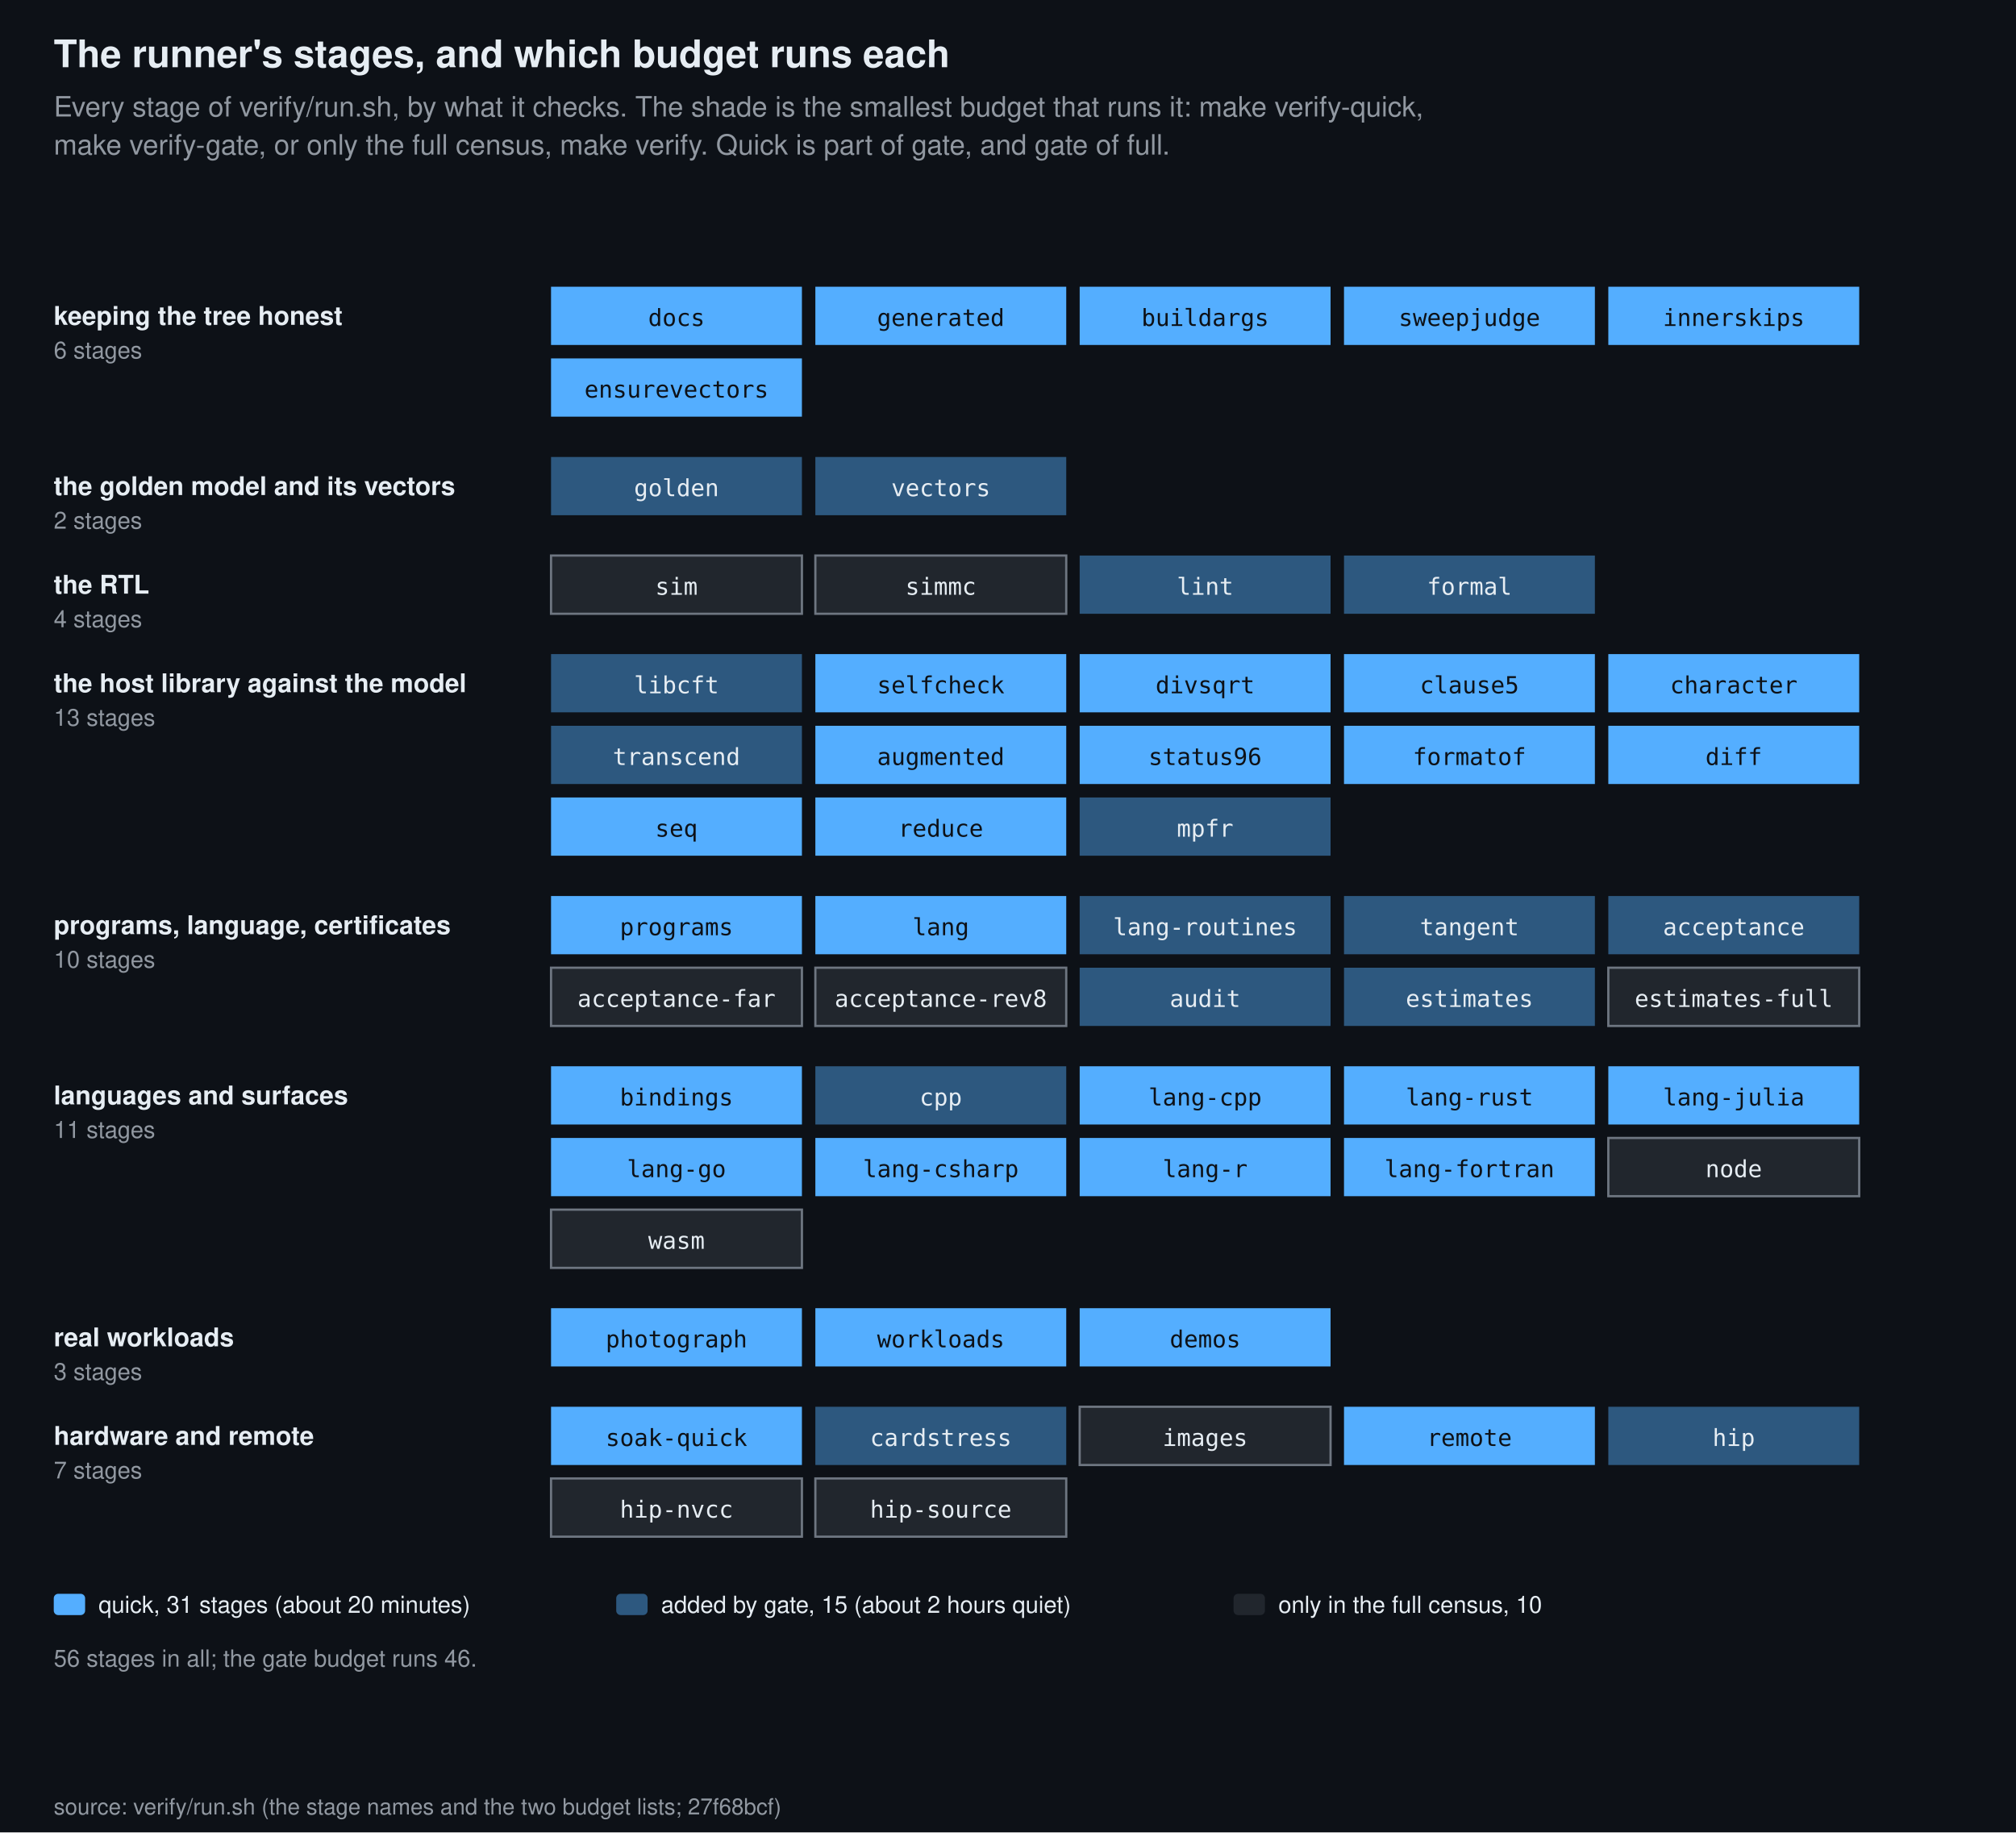
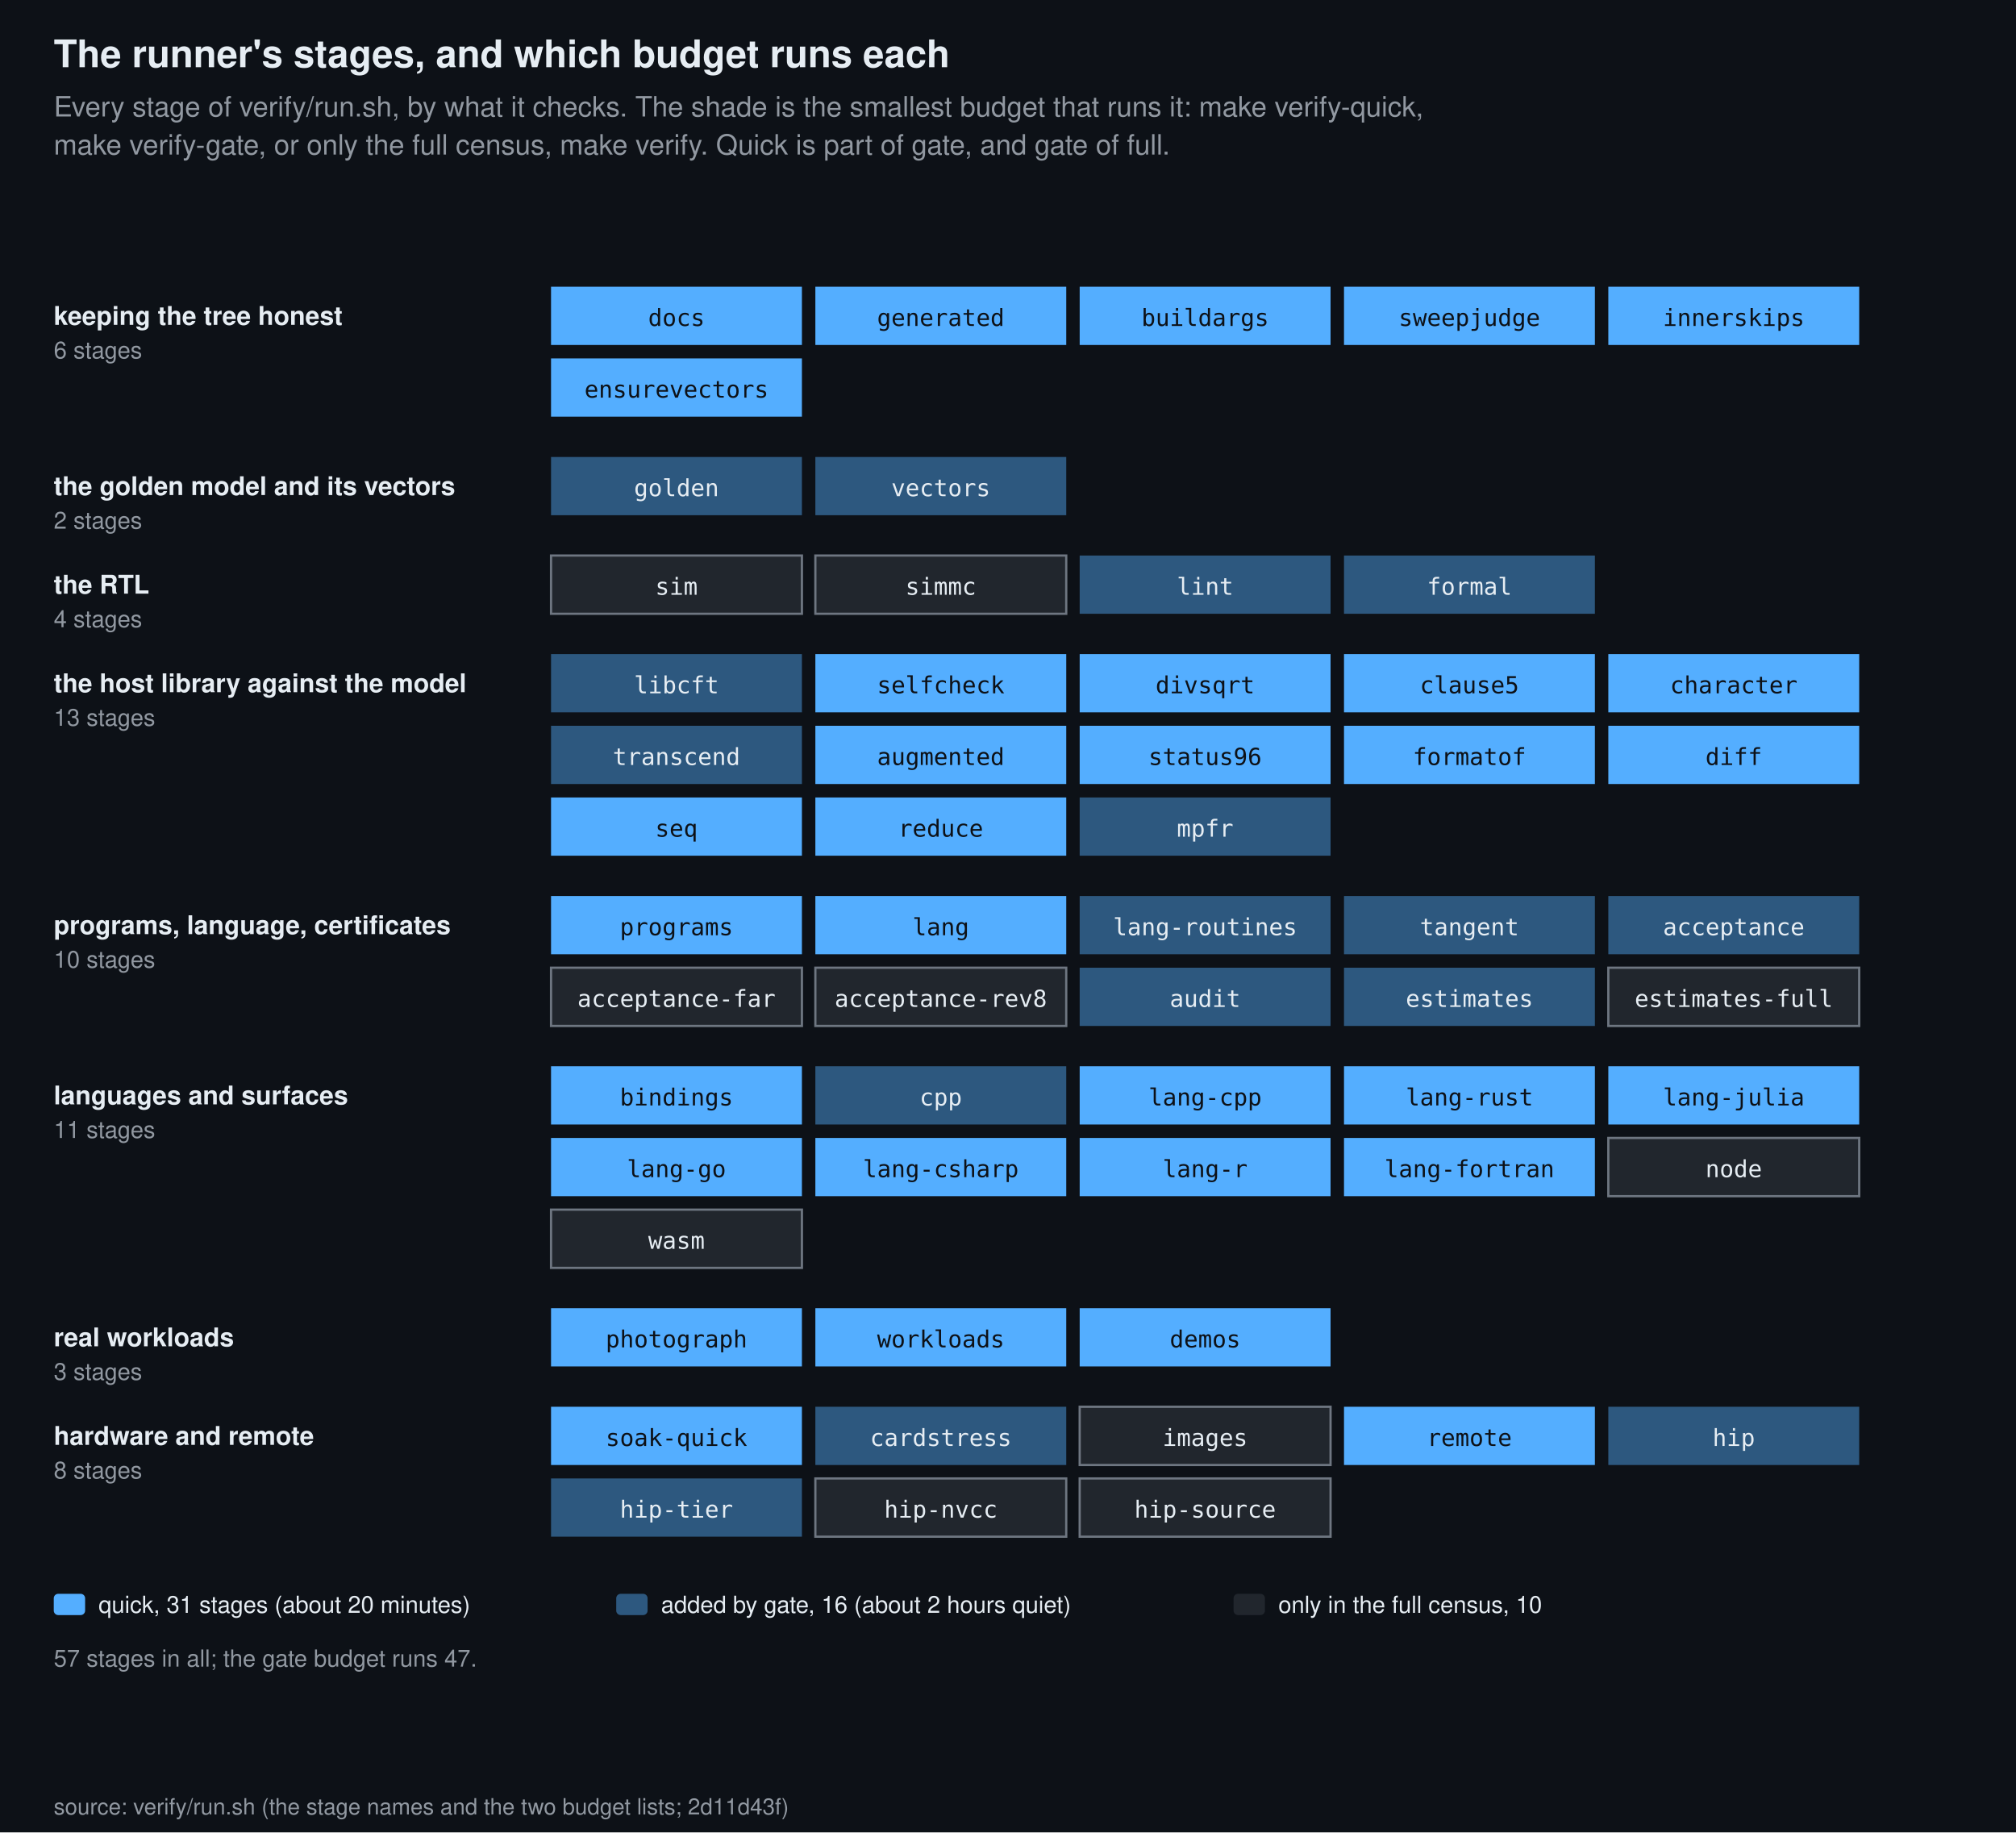
- <svg xmlns="http://www.w3.org/2000/svg" width="900" height="818" viewBox="0 0 900 818" role="img" aria-label="The 56 stages of the verification runner in eight groups, each shaded by the smallest budget that runs it: 31 in quick, 15 more in gate, 10 only in the full census.">
+ <svg xmlns="http://www.w3.org/2000/svg" width="900" height="818" viewBox="0 0 900 818" role="img" aria-label="The 57 stages of the verification runner in eight groups, each shaded by the smallest budget that runs it: 31 in quick, 16 more in gate, 10 only in the full census.">
  <rect width="900" height="818" fill="#0d1117" />
  <text x="24.0" y="30.0" font-family="-apple-system,BlinkMacSystemFont,'Segoe UI',Helvetica,Arial,sans-serif" font-size="17" fill="#e6edf3" font-weight="600">The runner's stages, and which budget runs each</text>
  <text x="24.0" y="52.0" font-family="-apple-system,BlinkMacSystemFont,'Segoe UI',Helvetica,Arial,sans-serif" font-size="12.5" fill="#9198a1">Every stage of verify/run.sh, by what it checks. The shade is the smallest budget that runs it: make verify-quick,</text>
  <text x="24.0" y="69.0" font-family="-apple-system,BlinkMacSystemFont,'Segoe UI',Helvetica,Arial,sans-serif" font-size="12.5" fill="#9198a1">make verify-gate, or only the full census, make verify. Quick is part of gate, and gate of full.</text>
  <text x="24.0" y="145.0" font-family="-apple-system,BlinkMacSystemFont,'Segoe UI',Helvetica,Arial,sans-serif" font-size="11.5" fill="#e6edf3" font-weight="600">keeping the tree honest</text>
  <text x="24.0" y="160.0" font-family="-apple-system,BlinkMacSystemFont,'Segoe UI',Helvetica,Arial,sans-serif" font-size="10.5" fill="#9198a1">6 stages</text>
  <rect x="246.0" y="128.0" width="112.0" height="26.0" fill="#54aeff" />
  <text x="302.0" y="145.5" font-family="ui-monospace,SFMono-Regular,'SF Mono',Menlo,Consolas,monospace" font-size="10.5" fill="#0d1117" text-anchor="middle">docs</text>
  <rect x="364.0" y="128.0" width="112.0" height="26.0" fill="#54aeff" />
  <text x="420.0" y="145.5" font-family="ui-monospace,SFMono-Regular,'SF Mono',Menlo,Consolas,monospace" font-size="10.5" fill="#0d1117" text-anchor="middle">generated</text>
  <rect x="482.0" y="128.0" width="112.0" height="26.0" fill="#54aeff" />
  <text x="538.0" y="145.5" font-family="ui-monospace,SFMono-Regular,'SF Mono',Menlo,Consolas,monospace" font-size="10.5" fill="#0d1117" text-anchor="middle">buildargs</text>
  <rect x="600.0" y="128.0" width="112.0" height="26.0" fill="#54aeff" />
  <text x="656.0" y="145.5" font-family="ui-monospace,SFMono-Regular,'SF Mono',Menlo,Consolas,monospace" font-size="10.5" fill="#0d1117" text-anchor="middle">sweepjudge</text>
  <rect x="718.0" y="128.0" width="112.0" height="26.0" fill="#54aeff" />
  <text x="774.0" y="145.5" font-family="ui-monospace,SFMono-Regular,'SF Mono',Menlo,Consolas,monospace" font-size="10.5" fill="#0d1117" text-anchor="middle">innerskips</text>
  <rect x="246.0" y="160.0" width="112.0" height="26.0" fill="#54aeff" />
  <text x="302.0" y="177.5" font-family="ui-monospace,SFMono-Regular,'SF Mono',Menlo,Consolas,monospace" font-size="10.5" fill="#0d1117" text-anchor="middle">ensurevectors</text>
  <text x="24.0" y="221.0" font-family="-apple-system,BlinkMacSystemFont,'Segoe UI',Helvetica,Arial,sans-serif" font-size="11.5" fill="#e6edf3" font-weight="600">the golden model and its vectors</text>
  <text x="24.0" y="236.0" font-family="-apple-system,BlinkMacSystemFont,'Segoe UI',Helvetica,Arial,sans-serif" font-size="10.5" fill="#9198a1">2 stages</text>
  <rect x="246.0" y="204.0" width="112.0" height="26.0" fill="#2d587f" />
  <text x="302.0" y="221.5" font-family="ui-monospace,SFMono-Regular,'SF Mono',Menlo,Consolas,monospace" font-size="10.5" fill="#e6edf3" text-anchor="middle">golden</text>
  <rect x="364.0" y="204.0" width="112.0" height="26.0" fill="#2d587f" />
  <text x="420.0" y="221.5" font-family="ui-monospace,SFMono-Regular,'SF Mono',Menlo,Consolas,monospace" font-size="10.5" fill="#e6edf3" text-anchor="middle">vectors</text>
  <text x="24.0" y="265.0" font-family="-apple-system,BlinkMacSystemFont,'Segoe UI',Helvetica,Arial,sans-serif" font-size="11.5" fill="#e6edf3" font-weight="600">the RTL</text>
  <text x="24.0" y="280.0" font-family="-apple-system,BlinkMacSystemFont,'Segoe UI',Helvetica,Arial,sans-serif" font-size="10.5" fill="#9198a1">4 stages</text>
  <rect x="246.0" y="248.0" width="112.0" height="26.0" fill="#21262d" stroke="#6e7681" stroke-width="1" />
  <text x="302.0" y="265.5" font-family="ui-monospace,SFMono-Regular,'SF Mono',Menlo,Consolas,monospace" font-size="10.5" fill="#e6edf3" text-anchor="middle">sim</text>
  <rect x="364.0" y="248.0" width="112.0" height="26.0" fill="#21262d" stroke="#6e7681" stroke-width="1" />
  <text x="420.0" y="265.5" font-family="ui-monospace,SFMono-Regular,'SF Mono',Menlo,Consolas,monospace" font-size="10.5" fill="#e6edf3" text-anchor="middle">simmc</text>
  <rect x="482.0" y="248.0" width="112.0" height="26.0" fill="#2d587f" />
  <text x="538.0" y="265.5" font-family="ui-monospace,SFMono-Regular,'SF Mono',Menlo,Consolas,monospace" font-size="10.5" fill="#e6edf3" text-anchor="middle">lint</text>
  <rect x="600.0" y="248.0" width="112.0" height="26.0" fill="#2d587f" />
  <text x="656.0" y="265.5" font-family="ui-monospace,SFMono-Regular,'SF Mono',Menlo,Consolas,monospace" font-size="10.5" fill="#e6edf3" text-anchor="middle">formal</text>
  <text x="24.0" y="309.0" font-family="-apple-system,BlinkMacSystemFont,'Segoe UI',Helvetica,Arial,sans-serif" font-size="11.5" fill="#e6edf3" font-weight="600">the host library against the model</text>
  <text x="24.0" y="324.0" font-family="-apple-system,BlinkMacSystemFont,'Segoe UI',Helvetica,Arial,sans-serif" font-size="10.5" fill="#9198a1">13 stages</text>
  <rect x="246.0" y="292.0" width="112.0" height="26.0" fill="#2d587f" />
  <text x="302.0" y="309.5" font-family="ui-monospace,SFMono-Regular,'SF Mono',Menlo,Consolas,monospace" font-size="10.5" fill="#e6edf3" text-anchor="middle">libcft</text>
  <rect x="364.0" y="292.0" width="112.0" height="26.0" fill="#54aeff" />
  <text x="420.0" y="309.5" font-family="ui-monospace,SFMono-Regular,'SF Mono',Menlo,Consolas,monospace" font-size="10.5" fill="#0d1117" text-anchor="middle">selfcheck</text>
  <rect x="482.0" y="292.0" width="112.0" height="26.0" fill="#54aeff" />
  <text x="538.0" y="309.5" font-family="ui-monospace,SFMono-Regular,'SF Mono',Menlo,Consolas,monospace" font-size="10.5" fill="#0d1117" text-anchor="middle">divsqrt</text>
  <rect x="600.0" y="292.0" width="112.0" height="26.0" fill="#54aeff" />
  <text x="656.0" y="309.5" font-family="ui-monospace,SFMono-Regular,'SF Mono',Menlo,Consolas,monospace" font-size="10.5" fill="#0d1117" text-anchor="middle">clause5</text>
  <rect x="718.0" y="292.0" width="112.0" height="26.0" fill="#54aeff" />
  <text x="774.0" y="309.5" font-family="ui-monospace,SFMono-Regular,'SF Mono',Menlo,Consolas,monospace" font-size="10.5" fill="#0d1117" text-anchor="middle">character</text>
  <rect x="246.0" y="324.0" width="112.0" height="26.0" fill="#2d587f" />
  <text x="302.0" y="341.5" font-family="ui-monospace,SFMono-Regular,'SF Mono',Menlo,Consolas,monospace" font-size="10.5" fill="#e6edf3" text-anchor="middle">transcend</text>
  <rect x="364.0" y="324.0" width="112.0" height="26.0" fill="#54aeff" />
  <text x="420.0" y="341.5" font-family="ui-monospace,SFMono-Regular,'SF Mono',Menlo,Consolas,monospace" font-size="10.5" fill="#0d1117" text-anchor="middle">augmented</text>
  <rect x="482.0" y="324.0" width="112.0" height="26.0" fill="#54aeff" />
  <text x="538.0" y="341.5" font-family="ui-monospace,SFMono-Regular,'SF Mono',Menlo,Consolas,monospace" font-size="10.5" fill="#0d1117" text-anchor="middle">status96</text>
  <rect x="600.0" y="324.0" width="112.0" height="26.0" fill="#54aeff" />
  <text x="656.0" y="341.5" font-family="ui-monospace,SFMono-Regular,'SF Mono',Menlo,Consolas,monospace" font-size="10.5" fill="#0d1117" text-anchor="middle">formatof</text>
  <rect x="718.0" y="324.0" width="112.0" height="26.0" fill="#54aeff" />
  <text x="774.0" y="341.5" font-family="ui-monospace,SFMono-Regular,'SF Mono',Menlo,Consolas,monospace" font-size="10.5" fill="#0d1117" text-anchor="middle">diff</text>
  <rect x="246.0" y="356.0" width="112.0" height="26.0" fill="#54aeff" />
  <text x="302.0" y="373.5" font-family="ui-monospace,SFMono-Regular,'SF Mono',Menlo,Consolas,monospace" font-size="10.5" fill="#0d1117" text-anchor="middle">seq</text>
  <rect x="364.0" y="356.0" width="112.0" height="26.0" fill="#54aeff" />
  <text x="420.0" y="373.5" font-family="ui-monospace,SFMono-Regular,'SF Mono',Menlo,Consolas,monospace" font-size="10.5" fill="#0d1117" text-anchor="middle">reduce</text>
  <rect x="482.0" y="356.0" width="112.0" height="26.0" fill="#2d587f" />
  <text x="538.0" y="373.5" font-family="ui-monospace,SFMono-Regular,'SF Mono',Menlo,Consolas,monospace" font-size="10.5" fill="#e6edf3" text-anchor="middle">mpfr</text>
  <text x="24.0" y="417.0" font-family="-apple-system,BlinkMacSystemFont,'Segoe UI',Helvetica,Arial,sans-serif" font-size="11.5" fill="#e6edf3" font-weight="600">programs, language, certificates</text>
  <text x="24.0" y="432.0" font-family="-apple-system,BlinkMacSystemFont,'Segoe UI',Helvetica,Arial,sans-serif" font-size="10.5" fill="#9198a1">10 stages</text>
  <rect x="246.0" y="400.0" width="112.0" height="26.0" fill="#54aeff" />
  <text x="302.0" y="417.5" font-family="ui-monospace,SFMono-Regular,'SF Mono',Menlo,Consolas,monospace" font-size="10.5" fill="#0d1117" text-anchor="middle">programs</text>
  <rect x="364.0" y="400.0" width="112.0" height="26.0" fill="#54aeff" />
  <text x="420.0" y="417.5" font-family="ui-monospace,SFMono-Regular,'SF Mono',Menlo,Consolas,monospace" font-size="10.5" fill="#0d1117" text-anchor="middle">lang</text>
  <rect x="482.0" y="400.0" width="112.0" height="26.0" fill="#2d587f" />
  <text x="538.0" y="417.5" font-family="ui-monospace,SFMono-Regular,'SF Mono',Menlo,Consolas,monospace" font-size="10.5" fill="#e6edf3" text-anchor="middle">lang-routines</text>
  <rect x="600.0" y="400.0" width="112.0" height="26.0" fill="#2d587f" />
  <text x="656.0" y="417.5" font-family="ui-monospace,SFMono-Regular,'SF Mono',Menlo,Consolas,monospace" font-size="10.5" fill="#e6edf3" text-anchor="middle">tangent</text>
  <rect x="718.0" y="400.0" width="112.0" height="26.0" fill="#2d587f" />
  <text x="774.0" y="417.5" font-family="ui-monospace,SFMono-Regular,'SF Mono',Menlo,Consolas,monospace" font-size="10.5" fill="#e6edf3" text-anchor="middle">acceptance</text>
  <rect x="246.0" y="432.0" width="112.0" height="26.0" fill="#21262d" stroke="#6e7681" stroke-width="1" />
  <text x="302.0" y="449.5" font-family="ui-monospace,SFMono-Regular,'SF Mono',Menlo,Consolas,monospace" font-size="10.5" fill="#e6edf3" text-anchor="middle">acceptance-far</text>
  <rect x="364.0" y="432.0" width="112.0" height="26.0" fill="#21262d" stroke="#6e7681" stroke-width="1" />
  <text x="420.0" y="449.5" font-family="ui-monospace,SFMono-Regular,'SF Mono',Menlo,Consolas,monospace" font-size="10.5" fill="#e6edf3" text-anchor="middle">acceptance-rev8</text>
  <rect x="482.0" y="432.0" width="112.0" height="26.0" fill="#2d587f" />
  <text x="538.0" y="449.5" font-family="ui-monospace,SFMono-Regular,'SF Mono',Menlo,Consolas,monospace" font-size="10.5" fill="#e6edf3" text-anchor="middle">audit</text>
  <rect x="600.0" y="432.0" width="112.0" height="26.0" fill="#2d587f" />
  <text x="656.0" y="449.5" font-family="ui-monospace,SFMono-Regular,'SF Mono',Menlo,Consolas,monospace" font-size="10.5" fill="#e6edf3" text-anchor="middle">estimates</text>
  <rect x="718.0" y="432.0" width="112.0" height="26.0" fill="#21262d" stroke="#6e7681" stroke-width="1" />
  <text x="774.0" y="449.5" font-family="ui-monospace,SFMono-Regular,'SF Mono',Menlo,Consolas,monospace" font-size="10.5" fill="#e6edf3" text-anchor="middle">estimates-full</text>
  <text x="24.0" y="493.0" font-family="-apple-system,BlinkMacSystemFont,'Segoe UI',Helvetica,Arial,sans-serif" font-size="11.5" fill="#e6edf3" font-weight="600">languages and surfaces</text>
  <text x="24.0" y="508.0" font-family="-apple-system,BlinkMacSystemFont,'Segoe UI',Helvetica,Arial,sans-serif" font-size="10.5" fill="#9198a1">11 stages</text>
  <rect x="246.0" y="476.0" width="112.0" height="26.0" fill="#54aeff" />
  <text x="302.0" y="493.5" font-family="ui-monospace,SFMono-Regular,'SF Mono',Menlo,Consolas,monospace" font-size="10.5" fill="#0d1117" text-anchor="middle">bindings</text>
  <rect x="364.0" y="476.0" width="112.0" height="26.0" fill="#2d587f" />
  <text x="420.0" y="493.5" font-family="ui-monospace,SFMono-Regular,'SF Mono',Menlo,Consolas,monospace" font-size="10.5" fill="#e6edf3" text-anchor="middle">cpp</text>
  <rect x="482.0" y="476.0" width="112.0" height="26.0" fill="#54aeff" />
  <text x="538.0" y="493.5" font-family="ui-monospace,SFMono-Regular,'SF Mono',Menlo,Consolas,monospace" font-size="10.5" fill="#0d1117" text-anchor="middle">lang-cpp</text>
  <rect x="600.0" y="476.0" width="112.0" height="26.0" fill="#54aeff" />
  <text x="656.0" y="493.5" font-family="ui-monospace,SFMono-Regular,'SF Mono',Menlo,Consolas,monospace" font-size="10.5" fill="#0d1117" text-anchor="middle">lang-rust</text>
  <rect x="718.0" y="476.0" width="112.0" height="26.0" fill="#54aeff" />
  <text x="774.0" y="493.5" font-family="ui-monospace,SFMono-Regular,'SF Mono',Menlo,Consolas,monospace" font-size="10.5" fill="#0d1117" text-anchor="middle">lang-julia</text>
  <rect x="246.0" y="508.0" width="112.0" height="26.0" fill="#54aeff" />
  <text x="302.0" y="525.5" font-family="ui-monospace,SFMono-Regular,'SF Mono',Menlo,Consolas,monospace" font-size="10.5" fill="#0d1117" text-anchor="middle">lang-go</text>
  <rect x="364.0" y="508.0" width="112.0" height="26.0" fill="#54aeff" />
  <text x="420.0" y="525.5" font-family="ui-monospace,SFMono-Regular,'SF Mono',Menlo,Consolas,monospace" font-size="10.5" fill="#0d1117" text-anchor="middle">lang-csharp</text>
  <rect x="482.0" y="508.0" width="112.0" height="26.0" fill="#54aeff" />
  <text x="538.0" y="525.5" font-family="ui-monospace,SFMono-Regular,'SF Mono',Menlo,Consolas,monospace" font-size="10.5" fill="#0d1117" text-anchor="middle">lang-r</text>
  <rect x="600.0" y="508.0" width="112.0" height="26.0" fill="#54aeff" />
  <text x="656.0" y="525.5" font-family="ui-monospace,SFMono-Regular,'SF Mono',Menlo,Consolas,monospace" font-size="10.5" fill="#0d1117" text-anchor="middle">lang-fortran</text>
  <rect x="718.0" y="508.0" width="112.0" height="26.0" fill="#21262d" stroke="#6e7681" stroke-width="1" />
  <text x="774.0" y="525.5" font-family="ui-monospace,SFMono-Regular,'SF Mono',Menlo,Consolas,monospace" font-size="10.5" fill="#e6edf3" text-anchor="middle">node</text>
  <rect x="246.0" y="540.0" width="112.0" height="26.0" fill="#21262d" stroke="#6e7681" stroke-width="1" />
  <text x="302.0" y="557.5" font-family="ui-monospace,SFMono-Regular,'SF Mono',Menlo,Consolas,monospace" font-size="10.5" fill="#e6edf3" text-anchor="middle">wasm</text>
  <text x="24.0" y="601.0" font-family="-apple-system,BlinkMacSystemFont,'Segoe UI',Helvetica,Arial,sans-serif" font-size="11.5" fill="#e6edf3" font-weight="600">real workloads</text>
  <text x="24.0" y="616.0" font-family="-apple-system,BlinkMacSystemFont,'Segoe UI',Helvetica,Arial,sans-serif" font-size="10.5" fill="#9198a1">3 stages</text>
  <rect x="246.0" y="584.0" width="112.0" height="26.0" fill="#54aeff" />
  <text x="302.0" y="601.5" font-family="ui-monospace,SFMono-Regular,'SF Mono',Menlo,Consolas,monospace" font-size="10.5" fill="#0d1117" text-anchor="middle">photograph</text>
  <rect x="364.0" y="584.0" width="112.0" height="26.0" fill="#54aeff" />
  <text x="420.0" y="601.5" font-family="ui-monospace,SFMono-Regular,'SF Mono',Menlo,Consolas,monospace" font-size="10.5" fill="#0d1117" text-anchor="middle">workloads</text>
  <rect x="482.0" y="584.0" width="112.0" height="26.0" fill="#54aeff" />
  <text x="538.0" y="601.5" font-family="ui-monospace,SFMono-Regular,'SF Mono',Menlo,Consolas,monospace" font-size="10.5" fill="#0d1117" text-anchor="middle">demos</text>
  <text x="24.0" y="645.0" font-family="-apple-system,BlinkMacSystemFont,'Segoe UI',Helvetica,Arial,sans-serif" font-size="11.5" fill="#e6edf3" font-weight="600">hardware and remote</text>
-   <text x="24.0" y="660.0" font-family="-apple-system,BlinkMacSystemFont,'Segoe UI',Helvetica,Arial,sans-serif" font-size="10.5" fill="#9198a1">7 stages</text>
+   <text x="24.0" y="660.0" font-family="-apple-system,BlinkMacSystemFont,'Segoe UI',Helvetica,Arial,sans-serif" font-size="10.5" fill="#9198a1">8 stages</text>
  <rect x="246.0" y="628.0" width="112.0" height="26.0" fill="#54aeff" />
  <text x="302.0" y="645.5" font-family="ui-monospace,SFMono-Regular,'SF Mono',Menlo,Consolas,monospace" font-size="10.5" fill="#0d1117" text-anchor="middle">soak-quick</text>
  <rect x="364.0" y="628.0" width="112.0" height="26.0" fill="#2d587f" />
  <text x="420.0" y="645.5" font-family="ui-monospace,SFMono-Regular,'SF Mono',Menlo,Consolas,monospace" font-size="10.5" fill="#e6edf3" text-anchor="middle">cardstress</text>
  <rect x="482.0" y="628.0" width="112.0" height="26.0" fill="#21262d" stroke="#6e7681" stroke-width="1" />
  <text x="538.0" y="645.5" font-family="ui-monospace,SFMono-Regular,'SF Mono',Menlo,Consolas,monospace" font-size="10.5" fill="#e6edf3" text-anchor="middle">images</text>
  <rect x="600.0" y="628.0" width="112.0" height="26.0" fill="#54aeff" />
  <text x="656.0" y="645.5" font-family="ui-monospace,SFMono-Regular,'SF Mono',Menlo,Consolas,monospace" font-size="10.5" fill="#0d1117" text-anchor="middle">remote</text>
  <rect x="718.0" y="628.0" width="112.0" height="26.0" fill="#2d587f" />
  <text x="774.0" y="645.5" font-family="ui-monospace,SFMono-Regular,'SF Mono',Menlo,Consolas,monospace" font-size="10.5" fill="#e6edf3" text-anchor="middle">hip</text>
-   <rect x="246.0" y="660.0" width="112.0" height="26.0" fill="#21262d" stroke="#6e7681" stroke-width="1" />
-   <text x="302.0" y="677.5" font-family="ui-monospace,SFMono-Regular,'SF Mono',Menlo,Consolas,monospace" font-size="10.5" fill="#e6edf3" text-anchor="middle">hip-nvcc</text>
+   <rect x="246.0" y="660.0" width="112.0" height="26.0" fill="#2d587f" />
+   <text x="302.0" y="677.5" font-family="ui-monospace,SFMono-Regular,'SF Mono',Menlo,Consolas,monospace" font-size="10.5" fill="#e6edf3" text-anchor="middle">hip-tier</text>
  <rect x="364.0" y="660.0" width="112.0" height="26.0" fill="#21262d" stroke="#6e7681" stroke-width="1" />
-   <text x="420.0" y="677.5" font-family="ui-monospace,SFMono-Regular,'SF Mono',Menlo,Consolas,monospace" font-size="10.5" fill="#e6edf3" text-anchor="middle">hip-source</text>
+   <text x="420.0" y="677.5" font-family="ui-monospace,SFMono-Regular,'SF Mono',Menlo,Consolas,monospace" font-size="10.5" fill="#e6edf3" text-anchor="middle">hip-nvcc</text>
+   <rect x="482.0" y="660.0" width="112.0" height="26.0" fill="#21262d" stroke="#6e7681" stroke-width="1" />
+   <text x="538.0" y="677.5" font-family="ui-monospace,SFMono-Regular,'SF Mono',Menlo,Consolas,monospace" font-size="10.5" fill="#e6edf3" text-anchor="middle">hip-source</text>
  <rect x="24.0" y="711.5" width="14.0" height="9.5" fill="#54aeff" rx="2" />
  <text x="44.0" y="720.0" font-family="-apple-system,BlinkMacSystemFont,'Segoe UI',Helvetica,Arial,sans-serif" font-size="10.5" fill="#e6edf3">quick, 31 stages (about 20 minutes)</text>
  <rect x="275.1" y="711.5" width="14.0" height="9.5" fill="#2d587f" rx="2" />
-   <text x="295.1" y="720.0" font-family="-apple-system,BlinkMacSystemFont,'Segoe UI',Helvetica,Arial,sans-serif" font-size="10.5" fill="#e6edf3">added by gate, 15 (about 2 hours quiet)</text>
+   <text x="295.1" y="720.0" font-family="-apple-system,BlinkMacSystemFont,'Segoe UI',Helvetica,Arial,sans-serif" font-size="10.5" fill="#e6edf3">added by gate, 16 (about 2 hours quiet)</text>
  <rect x="550.7" y="711.5" width="14.0" height="9.5" fill="#21262d" rx="2" />
  <text x="570.7" y="720.0" font-family="-apple-system,BlinkMacSystemFont,'Segoe UI',Helvetica,Arial,sans-serif" font-size="10.5" fill="#e6edf3">only in the full census, 10</text>
-   <text x="24.0" y="744.0" font-family="-apple-system,BlinkMacSystemFont,'Segoe UI',Helvetica,Arial,sans-serif" font-size="10.5" fill="#9198a1">56 stages in all; the gate budget runs 46.</text>
-   <text x="24.0" y="810.0" font-family="-apple-system,BlinkMacSystemFont,'Segoe UI',Helvetica,Arial,sans-serif" font-size="10" fill="#9198a1">source: verify/run.sh (the stage names and the two budget lists; 27f68bcf)</text>
+   <text x="24.0" y="744.0" font-family="-apple-system,BlinkMacSystemFont,'Segoe UI',Helvetica,Arial,sans-serif" font-size="10.5" fill="#9198a1">57 stages in all; the gate budget runs 47.</text>
+   <text x="24.0" y="810.0" font-family="-apple-system,BlinkMacSystemFont,'Segoe UI',Helvetica,Arial,sans-serif" font-size="10" fill="#9198a1">source: verify/run.sh (the stage names and the two budget lists; 2d11d43f)</text>
</svg>
